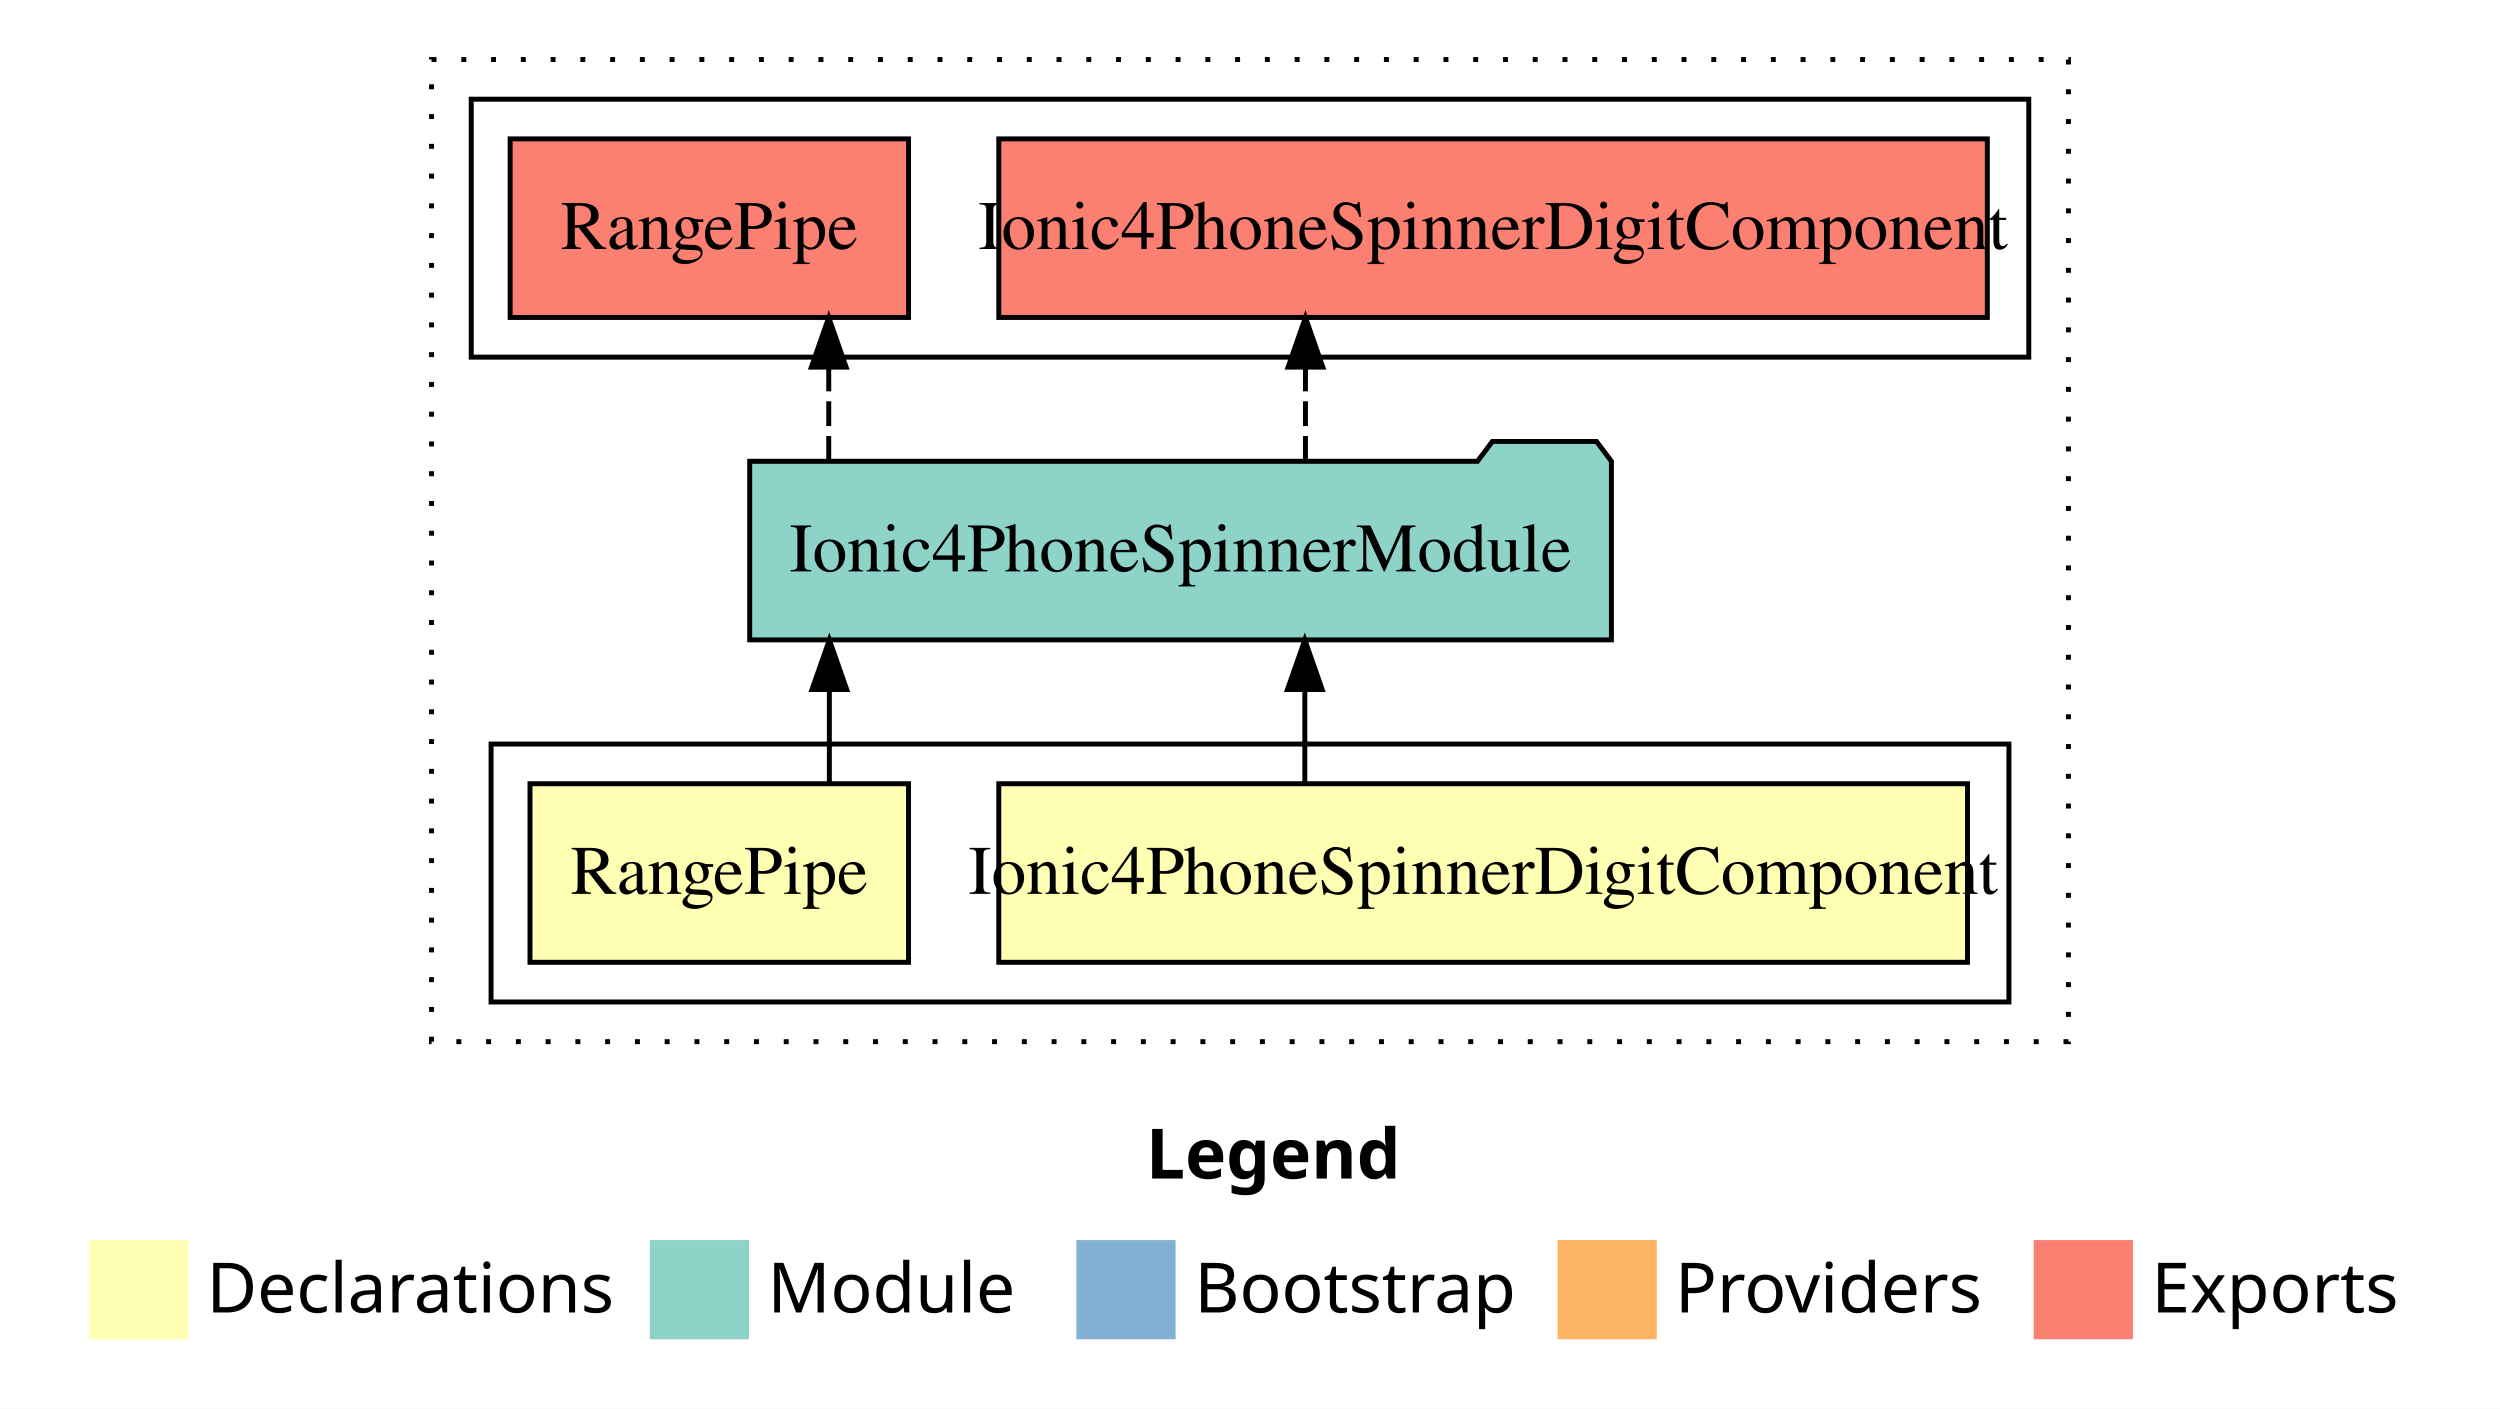
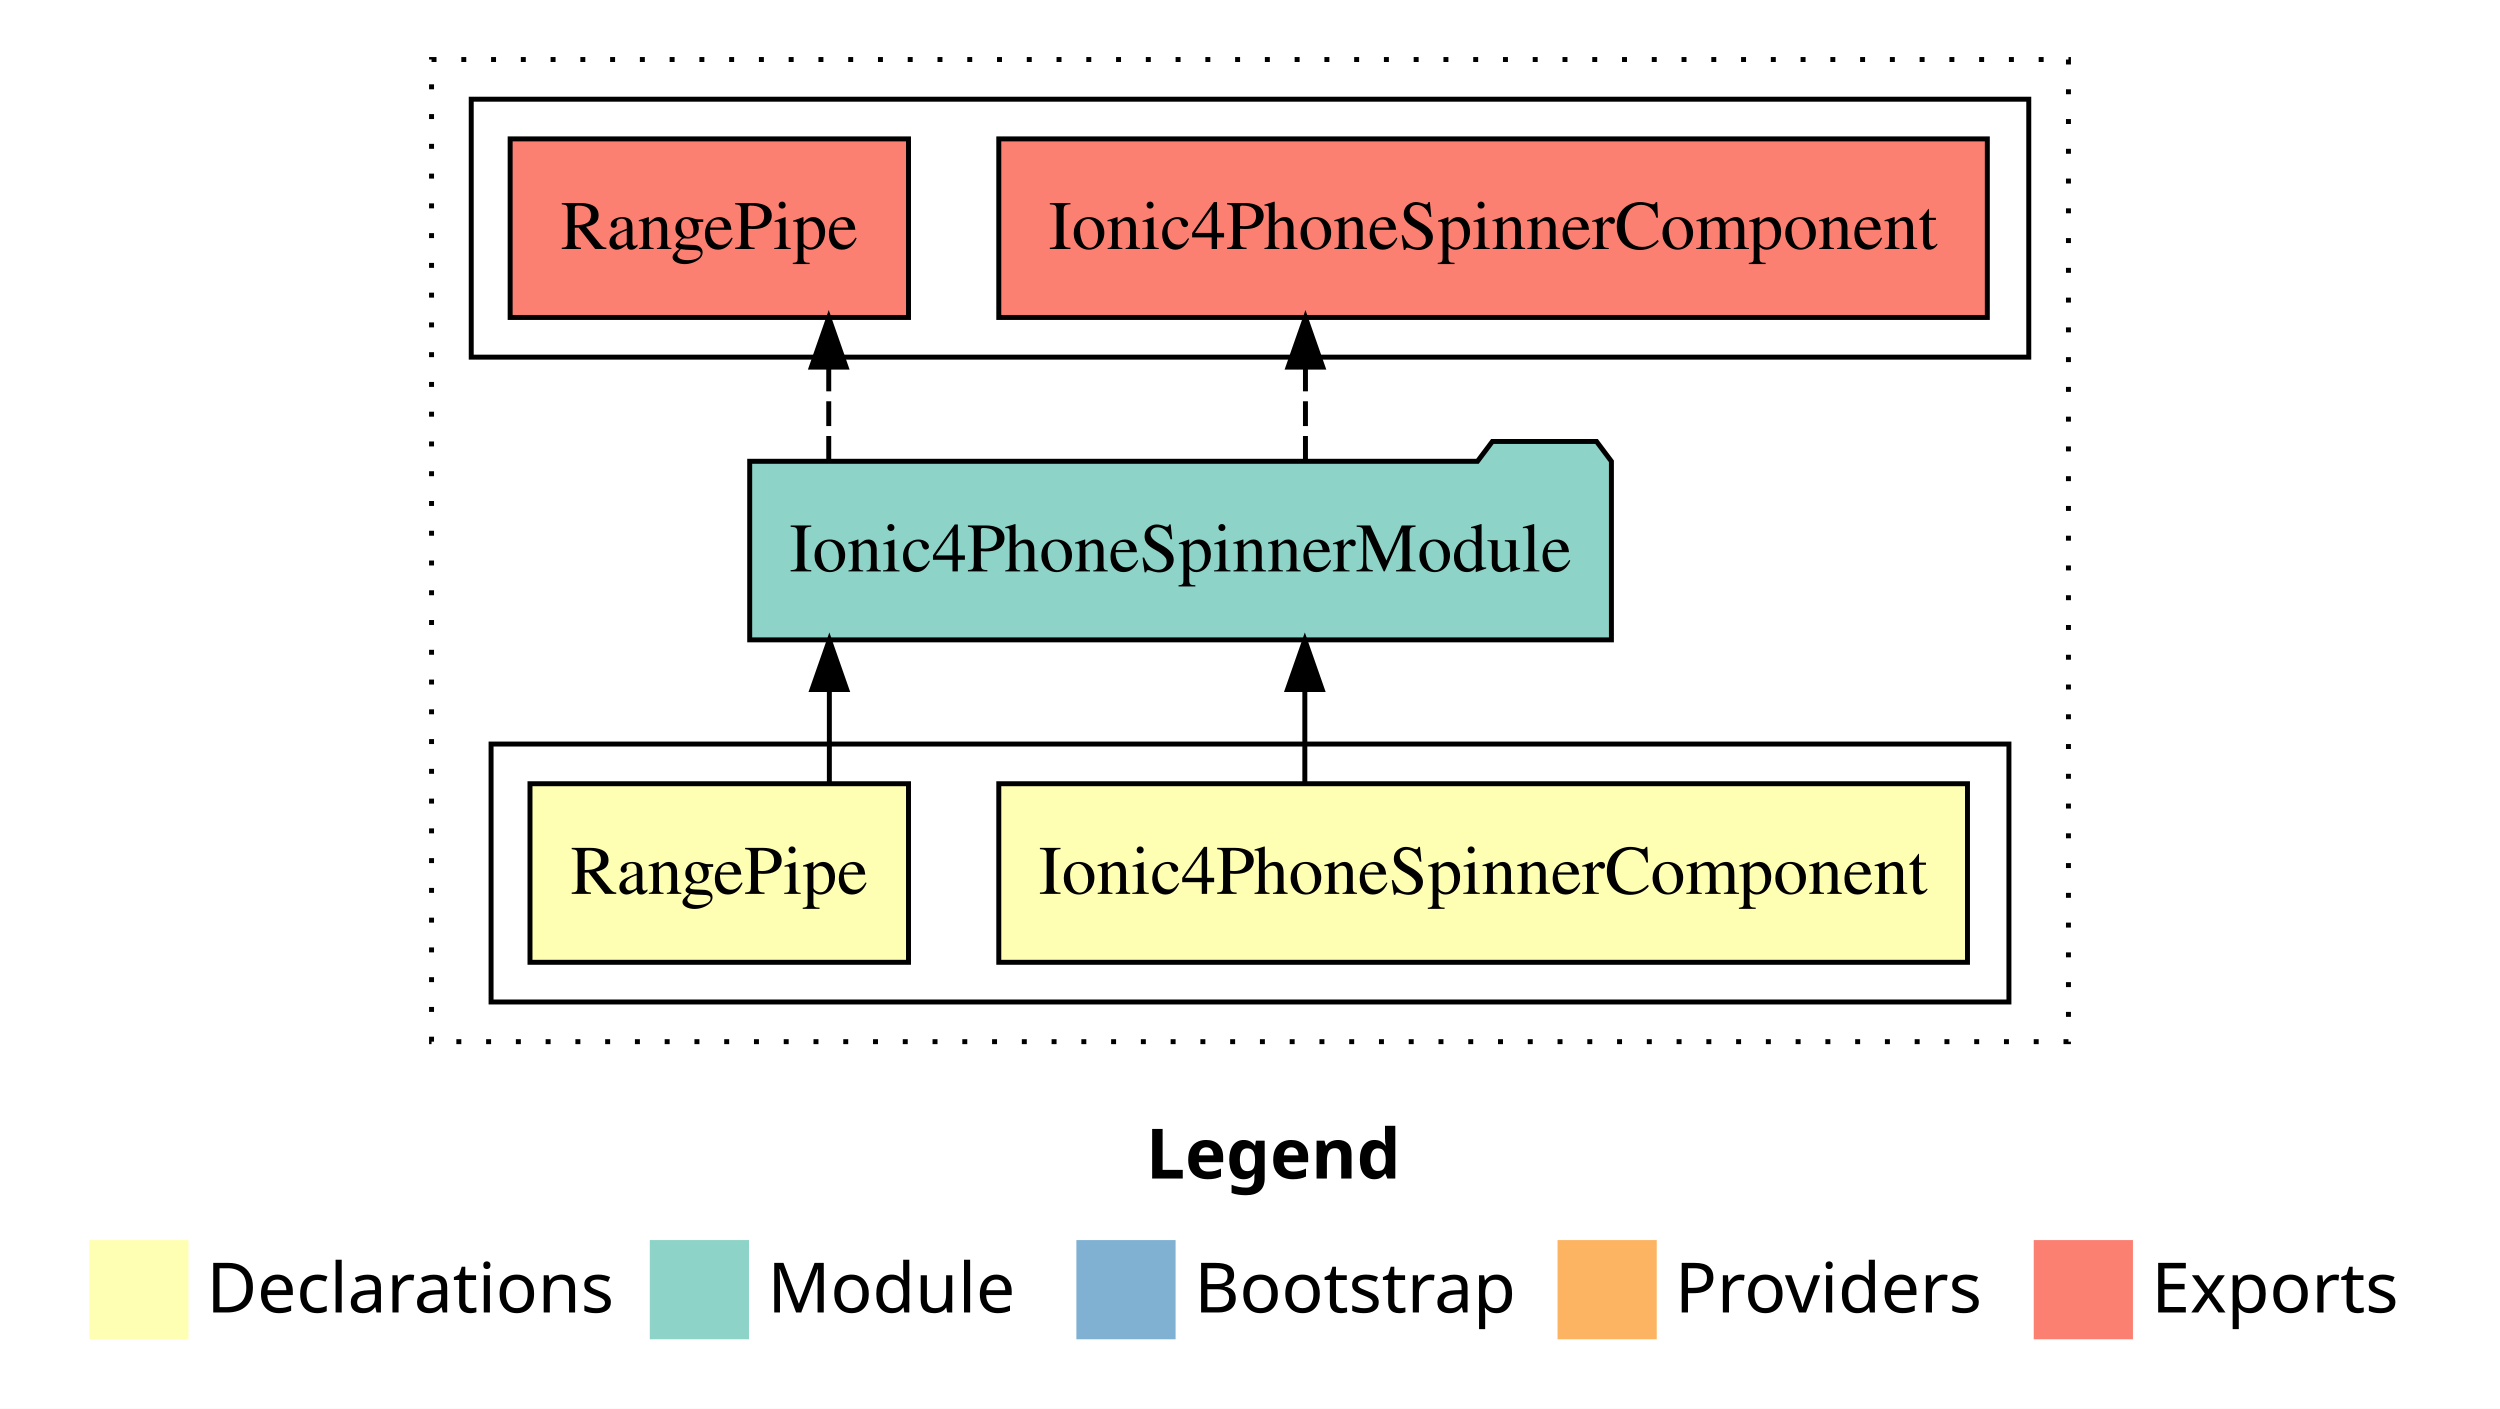
<svg xmlns="http://www.w3.org/2000/svg" width="504pt" height="284pt" viewBox="0.00 0.00 504.00 284.00">
  <g id="graph0" class="graph" transform="scale(1 1) rotate(0) translate(4 280)">
    <polygon fill="#ffffff" stroke="transparent" points="-4,4 -4,-280 500,-280 500,4 -4,4" />
    <text text-anchor="start" x="227.009" y="-42.4" font-family="sans-serif" font-weight="bold" font-size="14.00" fill="#000000">Legend</text>
    <polygon fill="#ffffb3" stroke="transparent" points="14,-10 14,-30 34,-30 34,-10 14,-10" />
    <text text-anchor="start" x="37.629" y="-15.4" font-family="sans-serif" font-size="14.00" fill="#000000">  Declarations</text>
    <polygon fill="#8dd3c7" stroke="transparent" points="127,-10 127,-30 147,-30 147,-10 127,-10" />
    <text text-anchor="start" x="150.725" y="-15.4" font-family="sans-serif" font-size="14.00" fill="#000000">  Module</text>
    <polygon fill="#80b1d3" stroke="transparent" points="213,-10 213,-30 233,-30 233,-10 213,-10" />
    <text text-anchor="start" x="236.781" y="-15.4" font-family="sans-serif" font-size="14.00" fill="#000000">  Bootstrap</text>
    <polygon fill="#fdb462" stroke="transparent" points="310,-10 310,-30 330,-30 330,-10 310,-10" />
    <text text-anchor="start" x="333.673" y="-15.4" font-family="sans-serif" font-size="14.00" fill="#000000">  Providers</text>
    <polygon fill="#fb8072" stroke="transparent" points="406,-10 406,-30 426,-30 426,-10 406,-10" />
    <text text-anchor="start" x="429.726" y="-15.4" font-family="sans-serif" font-size="14.00" fill="#000000">  Exports</text>
    <g id="clust1" class="cluster">
      <polygon fill="none" stroke="#000000" stroke-dasharray="1,5" points="83,-70 83,-268 413,-268 413,-70 83,-70" />
    </g>
    <g id="clust2" class="cluster">
      <polygon fill="none" stroke="#000000" points="95,-78 95,-130 401,-130 401,-78 95,-78" />
    </g>
    <g id="clust6" class="cluster">
      <polygon fill="none" stroke="#000000" points="91,-208 91,-260 405,-260 405,-208 91,-208" />
    </g>
    <g id="node1" class="node">
      <polygon fill="#ffffb3" stroke="#000000" points="392.644,-122 197.356,-122 197.356,-86 392.644,-86 392.644,-122" />
-       <text text-anchor="middle" x="295" y="-99.8" font-family="Times,serif" font-size="14.00" fill="#000000">Ionic4PhoneSpinnerDigitComponent</text>
+       <text text-anchor="middle" x="295" y="-99.8" font-family="Times,serif" font-size="14.00" fill="#000000">Ionic4PhoneSpinnerComponent</text>
    </g>
    <g id="node3" class="node">
      <polygon fill="#8dd3c7" stroke="#000000" points="320.861,-187 317.861,-191 296.861,-191 293.861,-187 147.139,-187 147.139,-151 320.861,-151 320.861,-187" />
      <text text-anchor="middle" x="234" y="-164.8" font-family="Times,serif" font-size="14.00" fill="#000000">Ionic4PhoneSpinnerModule</text>
    </g>
    <g id="edge1" class="edge">
      <path fill="none" stroke="#000000" d="M259.054,-122.106C259.054,-122.106 259.054,-140.991 259.054,-140.991" />
      <polygon fill="#000000" stroke="#000000" points="255.554,-140.991 259.054,-150.991 262.554,-140.991 255.554,-140.991" />
    </g>
    <g id="node2" class="node">
      <polygon fill="#ffffb3" stroke="#000000" points="179.154,-122 102.846,-122 102.846,-86 179.154,-86 179.154,-122" />
      <text text-anchor="middle" x="141" y="-99.8" font-family="Times,serif" font-size="14.00" fill="#000000">RangePipe</text>
    </g>
    <g id="edge2" class="edge">
      <path fill="none" stroke="#000000" d="M163.198,-122.106C163.198,-122.106 163.198,-140.991 163.198,-140.991" />
      <polygon fill="#000000" stroke="#000000" points="159.698,-140.991 163.198,-150.991 166.698,-140.991 159.698,-140.991" />
    </g>
    <g id="node4" class="node">
      <polygon fill="#fb8072" stroke="#000000" points="396.644,-252 197.356,-252 197.356,-216 396.644,-216 396.644,-252" />
-       <text text-anchor="middle" x="297" y="-229.8" font-family="Times,serif" font-size="14.00" fill="#000000">Ionic4PhoneSpinnerDigitComponent </text>
+       <text text-anchor="middle" x="297" y="-229.8" font-family="Times,serif" font-size="14.00" fill="#000000">Ionic4PhoneSpinnerComponent </text>
    </g>
    <g id="edge3" class="edge">
      <path fill="none" stroke="#000000" stroke-dasharray="5,2" d="M259.179,-187.106C259.179,-187.106 259.179,-205.991 259.179,-205.991" />
      <polygon fill="#000000" stroke="#000000" points="255.679,-205.991 259.179,-215.991 262.679,-205.991 255.679,-205.991" />
    </g>
    <g id="node5" class="node">
      <polygon fill="#fb8072" stroke="#000000" points="179.154,-252 98.846,-252 98.846,-216 179.154,-216 179.154,-252" />
      <text text-anchor="middle" x="139" y="-229.8" font-family="Times,serif" font-size="14.00" fill="#000000">RangePipe </text>
    </g>
    <g id="edge4" class="edge">
      <path fill="none" stroke="#000000" stroke-dasharray="5,2" d="M163.073,-187.106C163.073,-187.106 163.073,-205.991 163.073,-205.991" />
      <polygon fill="#000000" stroke="#000000" points="159.573,-205.991 163.073,-215.991 166.573,-205.991 159.573,-205.991" />
    </g>
  </g>
</svg>
